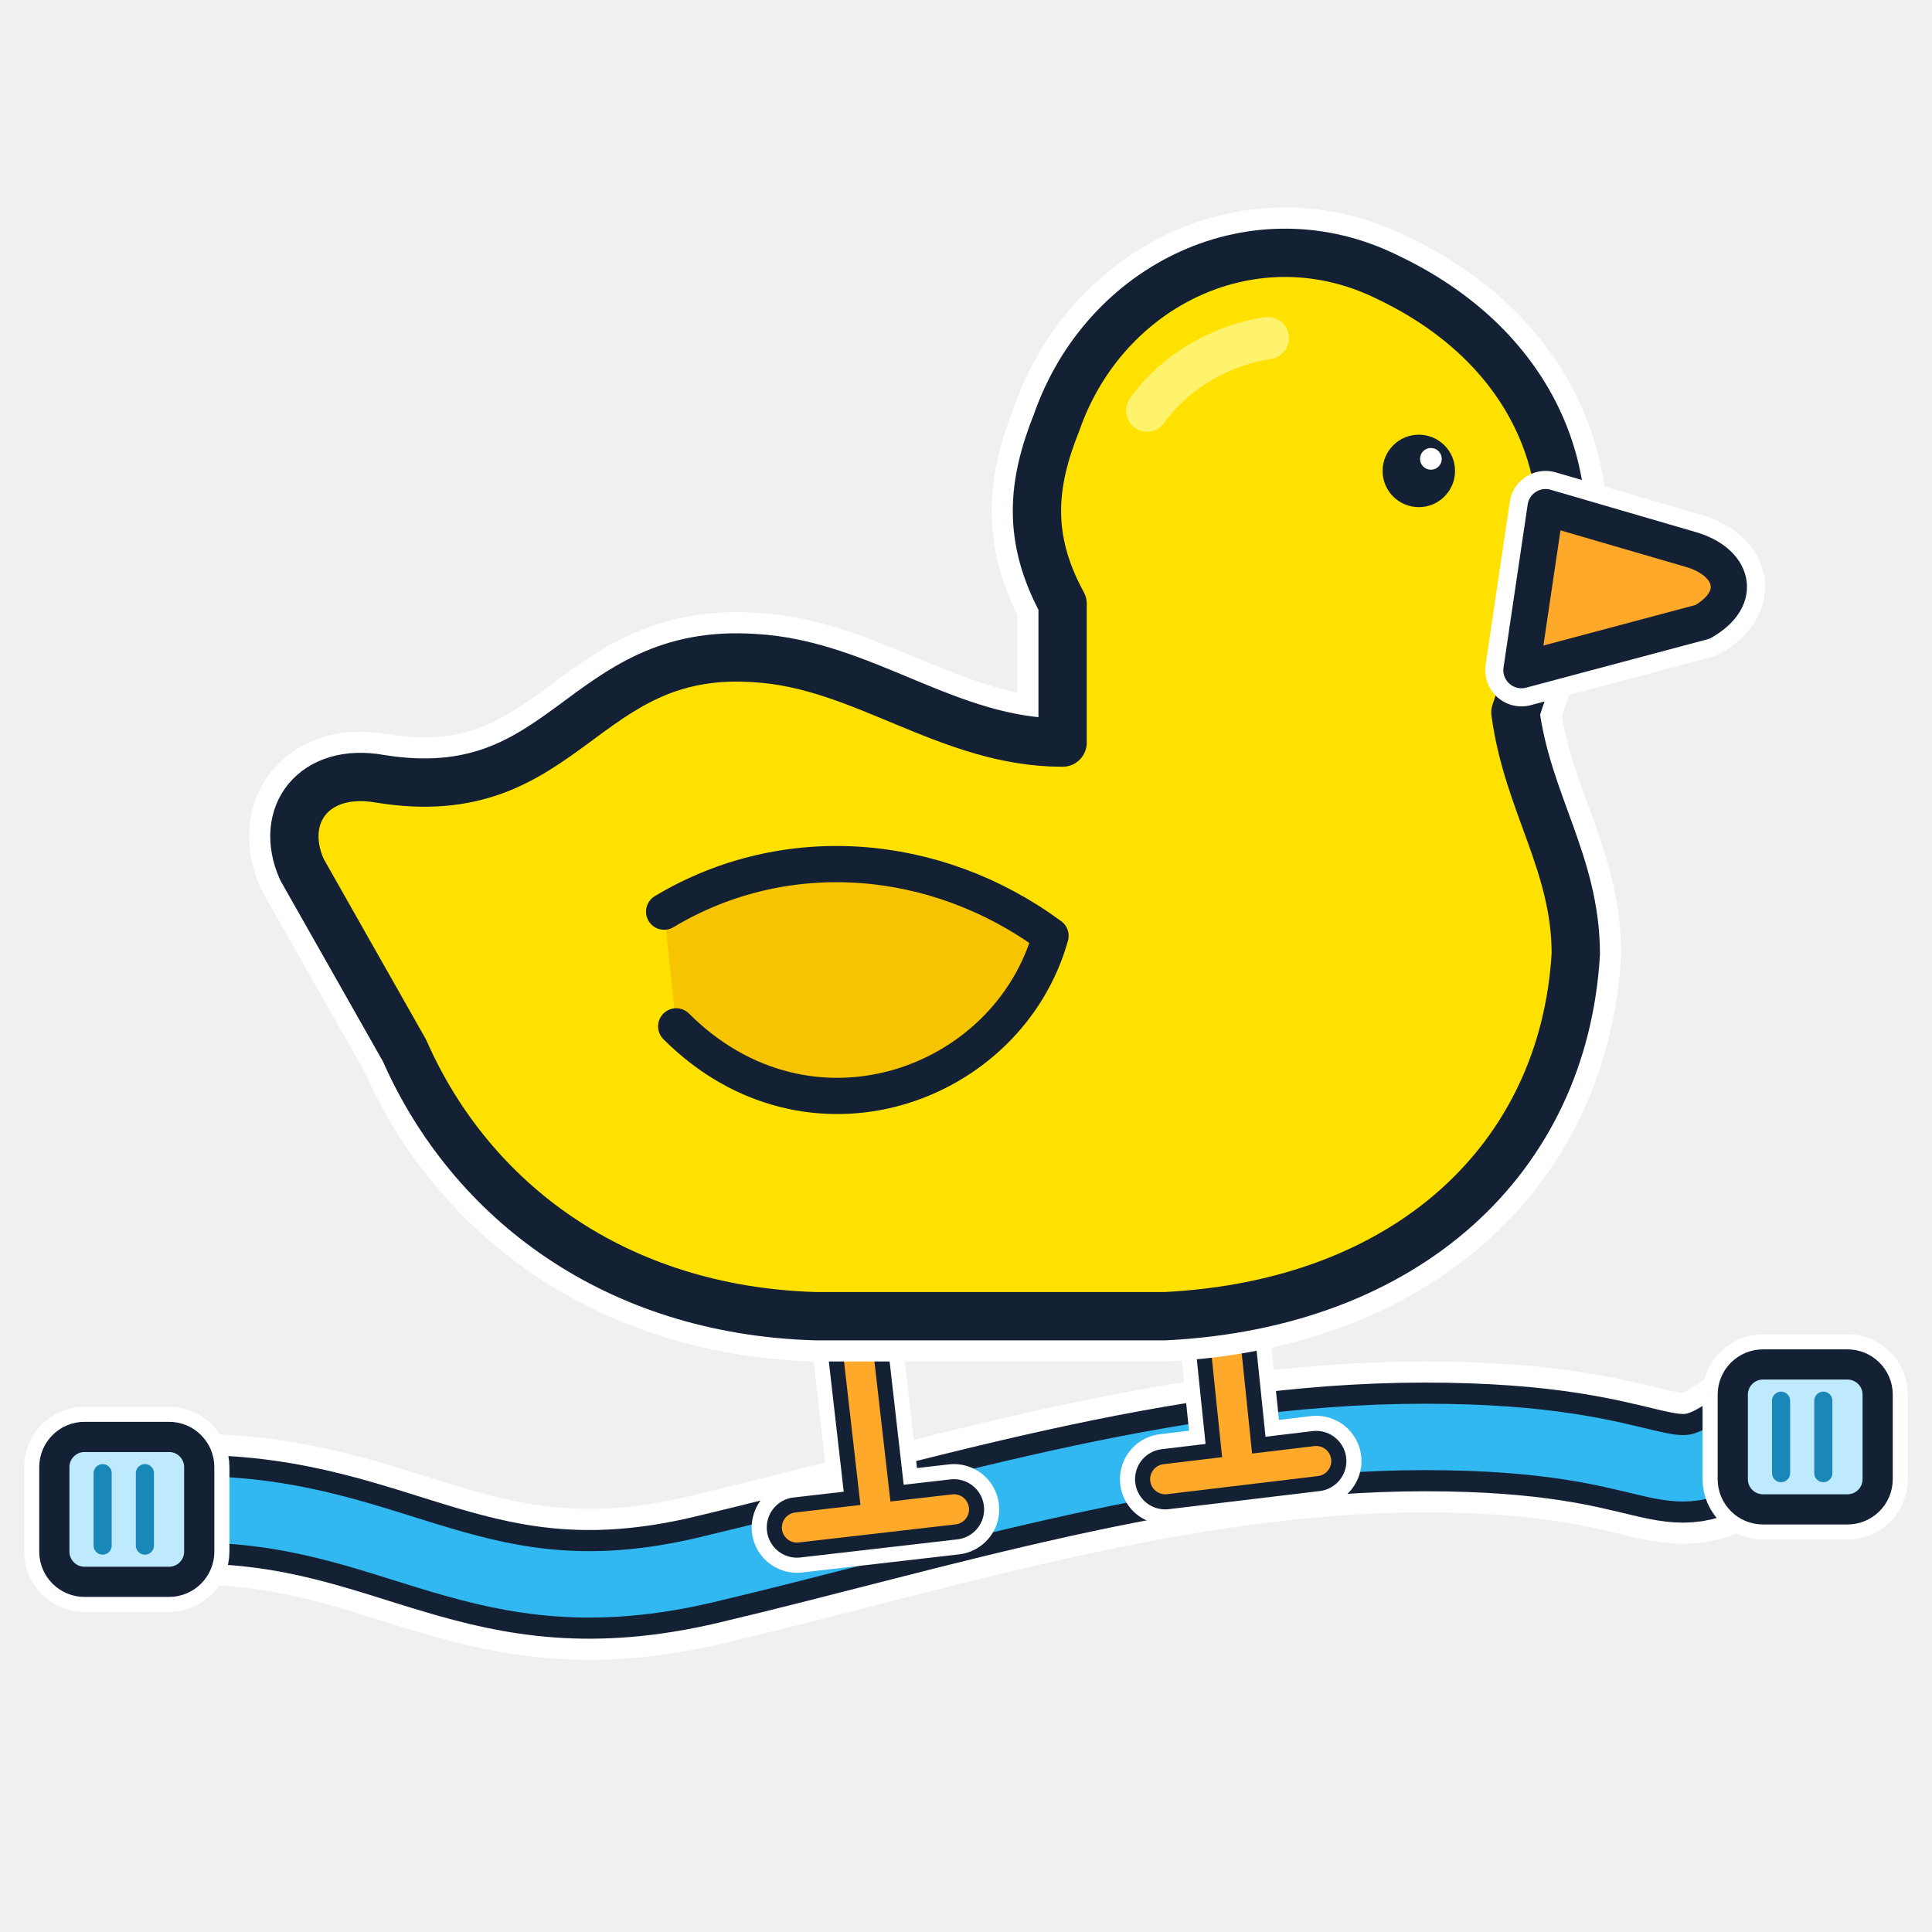
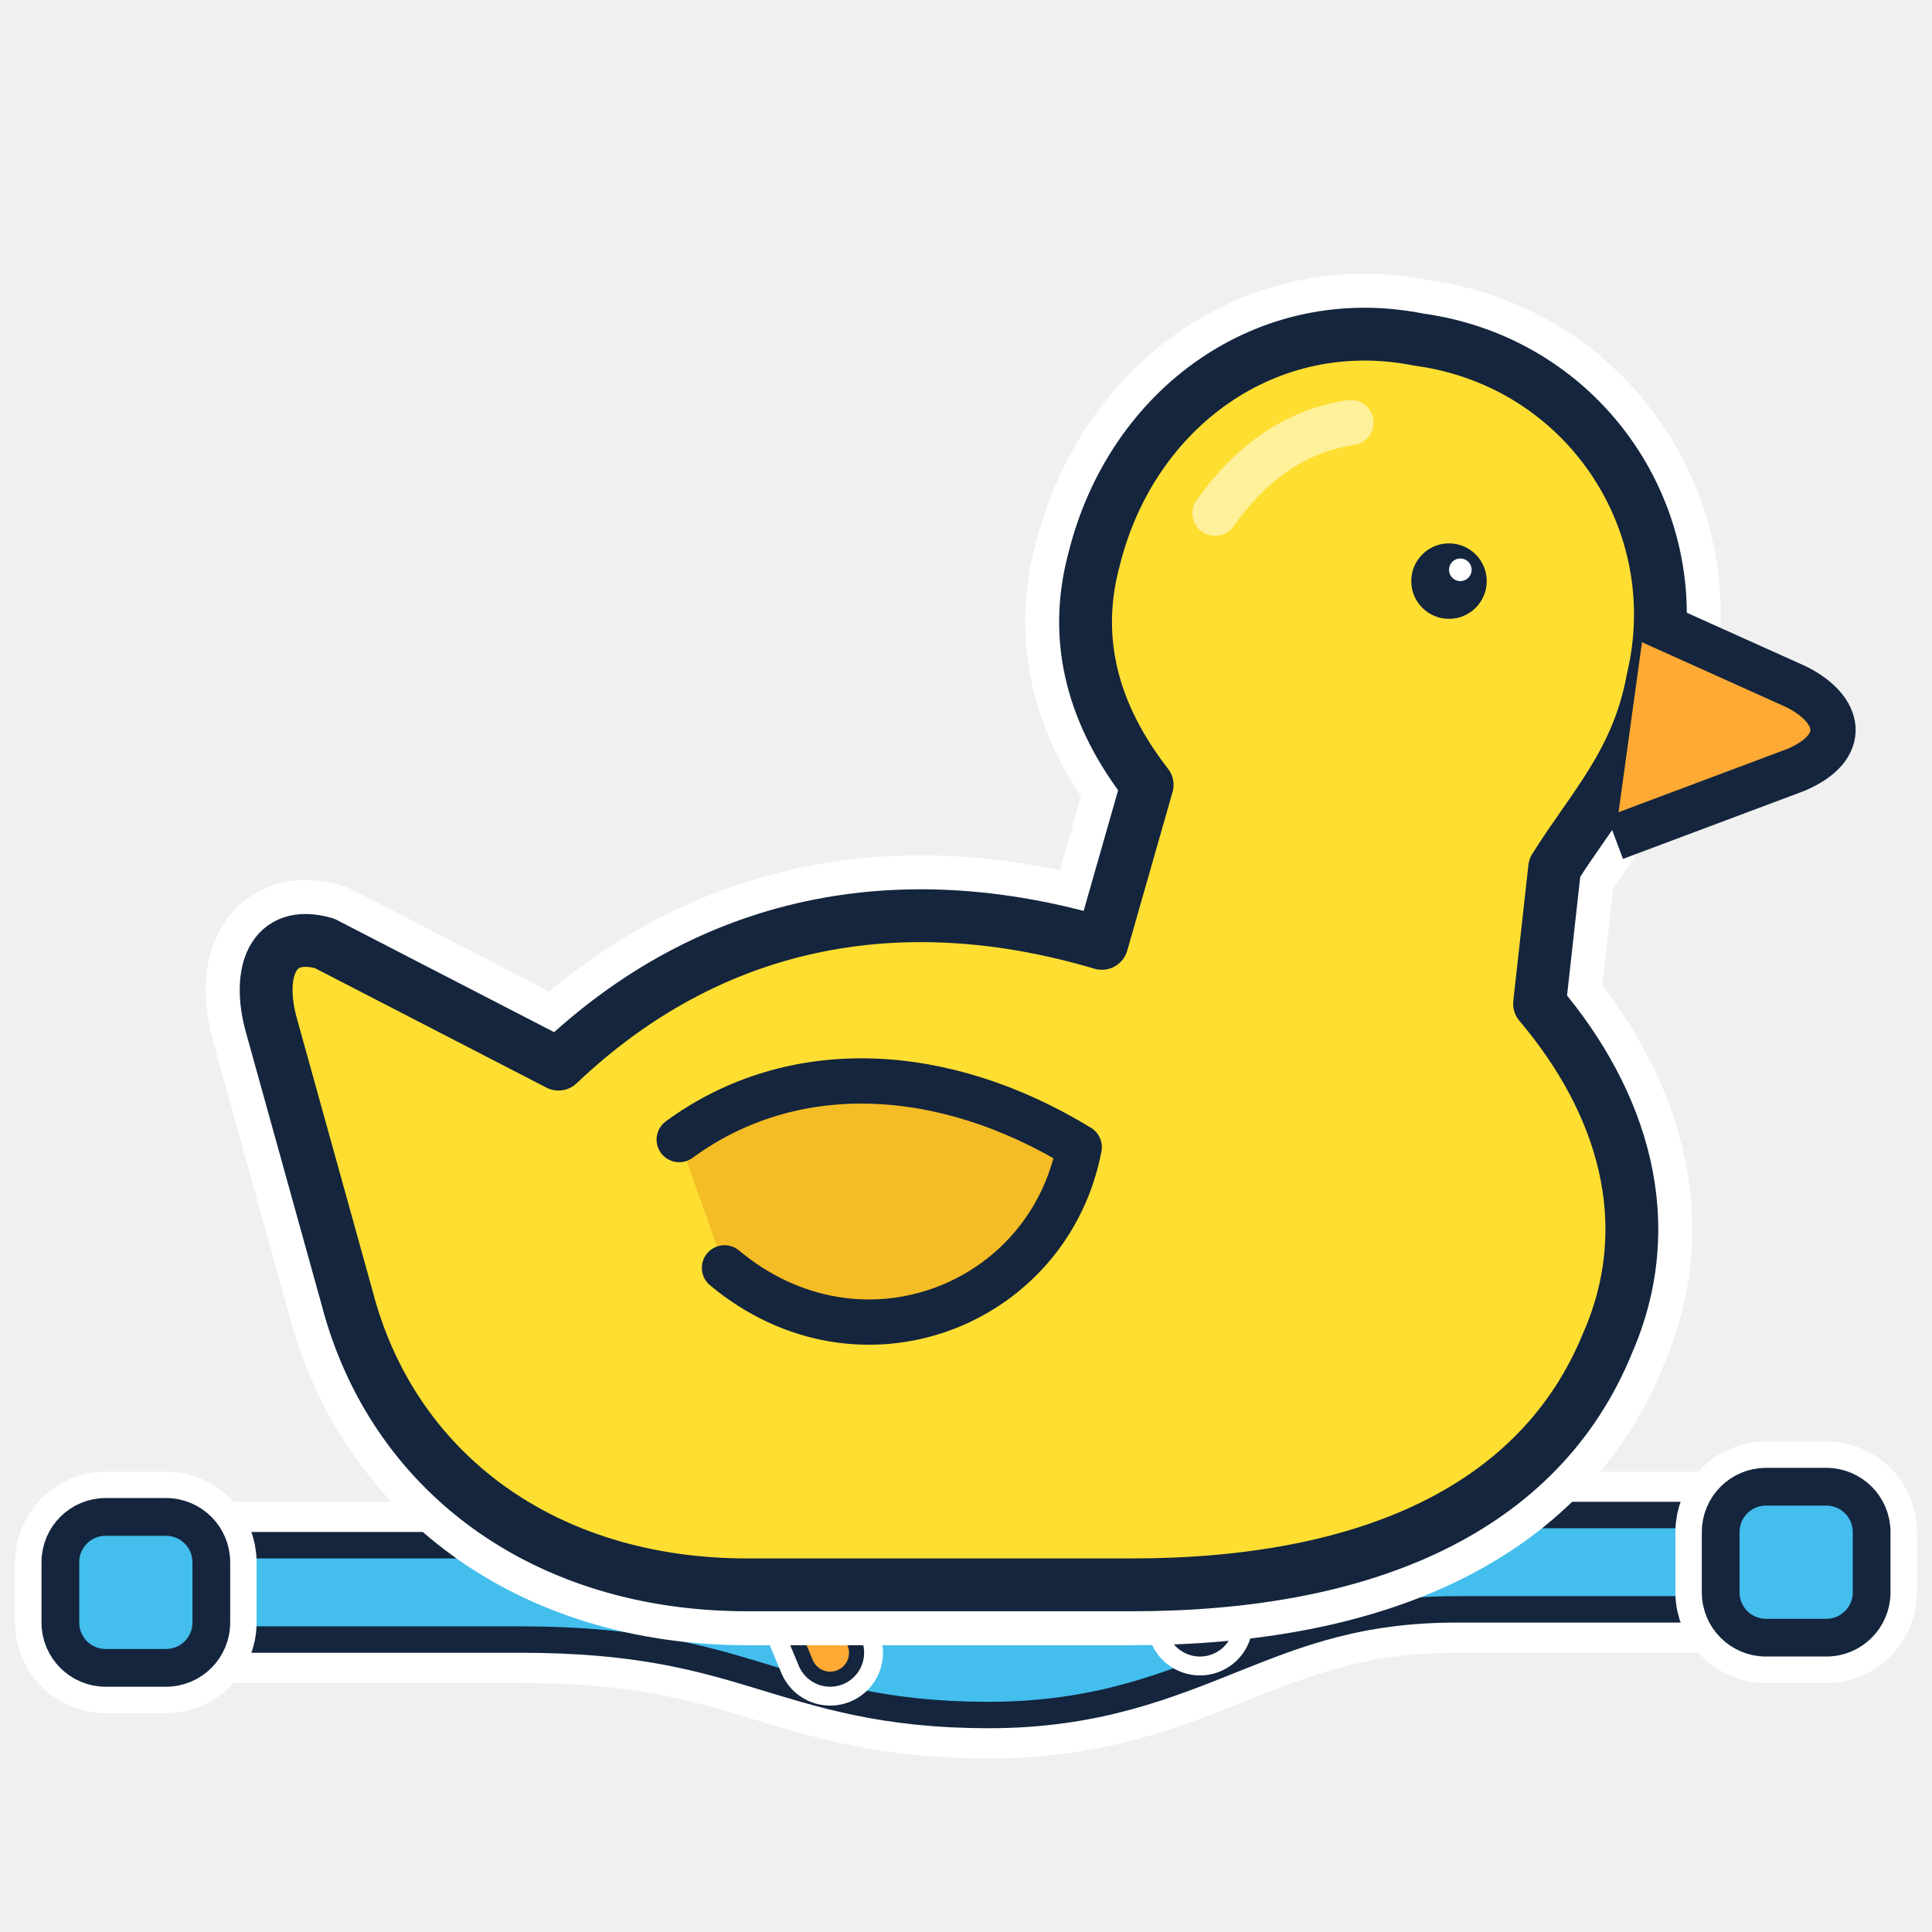
- <svg xmlns="http://www.w3.org/2000/svg" width="320" height="320" viewBox="0 0 320 320" role="img" aria-labelledby="title desc">
+ <svg xmlns="http://www.w3.org/2000/svg" width="256" height="256" viewBox="0 0 256 256" role="img" aria-labelledby="title desc">
  <defs>
-     <path id="cable" d="M32 250C66 250 79 269 117 260S195 238 236 238s39 11 53 1" />
-     <path id="duck" d="M63 129c31 5 33-22 62-20 18 1 32 14 51 14v-23c-6-11-5-20-1-30 8-23 33-35 55-24 23 11 33 32 27 54l-6 18c2 15 10 25 10 40-2 34-28 58-68 60h-58c-33-1-57-19-68-44l-17-30c-4-9 2-17 13-15Z" />
-     <path id="feet" d="m141 214 4 35m-13 4 26-3m44-37 3 29m-12 3 25-3" />
-     <path id="beak" d="m256 84 24 7c7 2 9 8 2 12l-30 8Z" />
+     <path id="wire" d="M20 211h49c32 0 36 10 62 10s34-14 62-14h43" />
+     <path id="duck" d="m43 125 31 16c20-19 45-24 72-16l6-21c-7-9-10-19-7-30 5-20 23-33 43-29 22 3 36 24 31 45-2 11-8 17-13 25l-2 18c11 13 16 29 9 45-9 22-32 32-63 32H99c-27 0-47-15-53-38l-10-36c-2-7 0-13 7-11Z" />
  </defs>
  <g fill="none" stroke-linecap="round" stroke-linejoin="round">
-     <use href="#cable" stroke="#FFFFFF" stroke-width="25" />
-     <use href="#cable" stroke="#142033" stroke-width="18" />
-     <use href="#cable" stroke="#32B8F0" stroke-width="11" />
-     <use href="#feet" stroke="#FFFFFF" stroke-width="15" />
-     <use href="#feet" stroke="#142033" stroke-width="10" />
-     <use href="#feet" stroke="#FFA92B" stroke-width="5" />
+     <use href="#wire" stroke="#FFF" stroke-width="24" />
+     <use href="#wire" stroke="#14253D" stroke-width="16" />
+     <use href="#wire" stroke="#43BEED" stroke-width="9" />
+     <path d="m105 207 5 12m46-12 3 8" stroke="#FFF" stroke-width="14" />
+     <path d="m105 207 5 12m46-12 3 8" stroke="#14253D" stroke-width="9" />
+     <path d="m105 207 5 12m46-12 3 8" stroke="#FFAA35" stroke-width="5" />
  </g>
  <g stroke-linejoin="round">
-     <use href="#duck" fill="#FFE100" stroke="#FFFFFF" stroke-width="15" />
-     <use href="#duck" fill="#FFE100" stroke="#142033" stroke-width="8" />
-     <use href="#beak" fill="#FFA92B" stroke="#FFFFFF" stroke-width="12" />
-     <use href="#beak" fill="#FFA92B" stroke="#142033" stroke-width="6" />
+     <use href="#duck" fill="#FFDE32" stroke="#FFF" stroke-width="16" />
+     <use href="#duck" fill="#FFDE32" stroke="#14253D" stroke-width="7" />
+     <path d="m218 82 20 9c6 3 7 8 0 11l-24 9" fill="#FFAA35" stroke="#14253D" stroke-width="6" />
  </g>
-   <path d="M110 151c20-12 45-10 64 4-7 25-40 37-62 15" fill="#F6C400" stroke="#142033" stroke-width="6" stroke-linecap="round" stroke-linejoin="round" />
-   <circle cx="235" cy="78" r="6" fill="#142033" />
-   <circle cx="237" cy="76" r="1.8" fill="#FFFFFF" />
-   <path d="M190 68c5-7 13-11 20-12" fill="none" stroke="#FFF36D" stroke-width="7" stroke-linecap="round" />
-   <g stroke="#FFFFFF" stroke-width="10" stroke-linejoin="round">
-     <rect x="9" y="238" width="24" height="24" rx="5" fill="#FFFFFF" />
-     <rect x="287" y="226" width="24" height="24" rx="5" fill="#FFFFFF" />
+   <path d="M90 151c15-11 35-10 53 1-4 21-29 31-47 16" fill="#F4BC25" stroke="#14253D" stroke-width="6" stroke-linecap="round" stroke-linejoin="round" />
+   <circle cx="192" cy="77" r="5" fill="#14253D" />
+   <circle cx="193.5" cy="75.5" r="1.5" fill="#FFF" />
+   <path d="M161 68c5-7 11-11 18-12" fill="none" stroke="#FFF09A" stroke-width="6" stroke-linecap="round" />
+   <g fill="#43BEED" stroke="#FFF" stroke-width="12">
+     <rect x="8" y="201" width="20" height="20" rx="6" />
+     <rect x="228" y="197" width="20" height="20" rx="6" />
  </g>
-   <g fill="#BFEAFE" stroke="#142033" stroke-width="5">
-     <rect x="9" y="238" width="24" height="24" rx="5" />
-     <rect x="287" y="226" width="24" height="24" rx="5" />
+   <g fill="#43BEED" stroke="#14253D" stroke-width="5">
+     <rect x="8" y="201" width="20" height="20" rx="6" />
+     <rect x="228" y="197" width="20" height="20" rx="6" />
  </g>
-   <path d="M17 244v12m7-12v12m271-24v12m7-12v12" fill="none" stroke="#1987B8" stroke-width="3" stroke-linecap="round" />
</svg>
